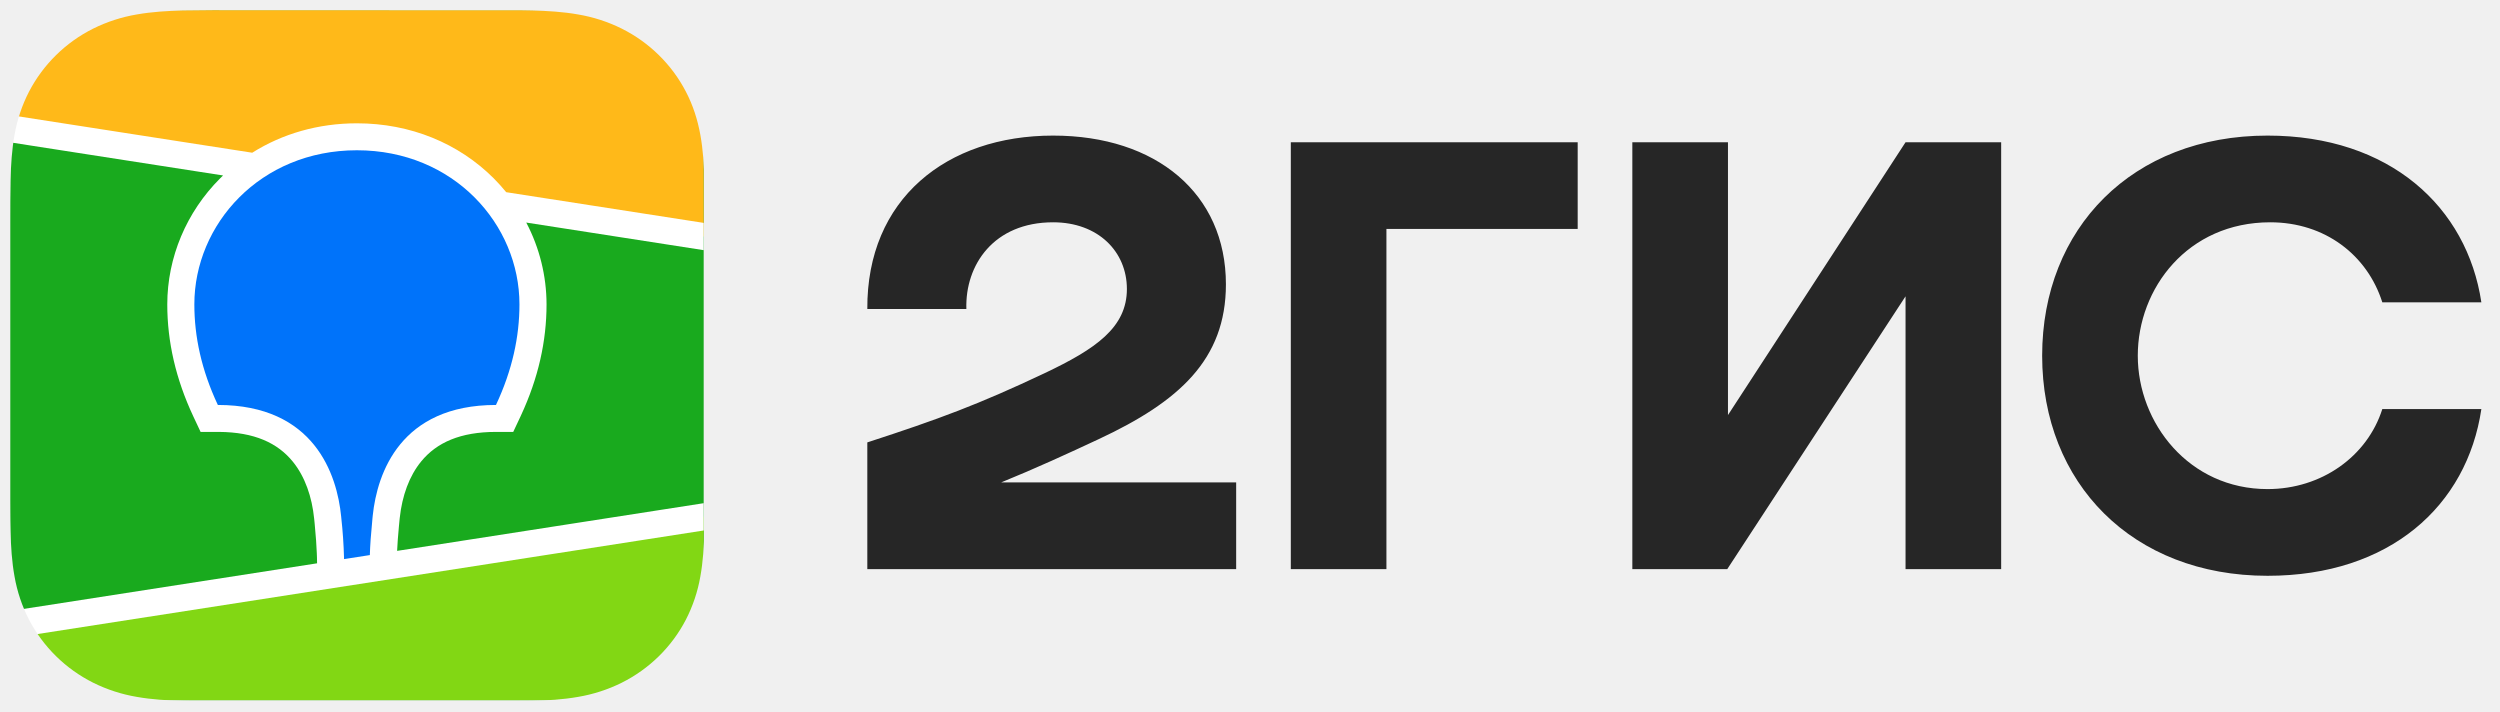
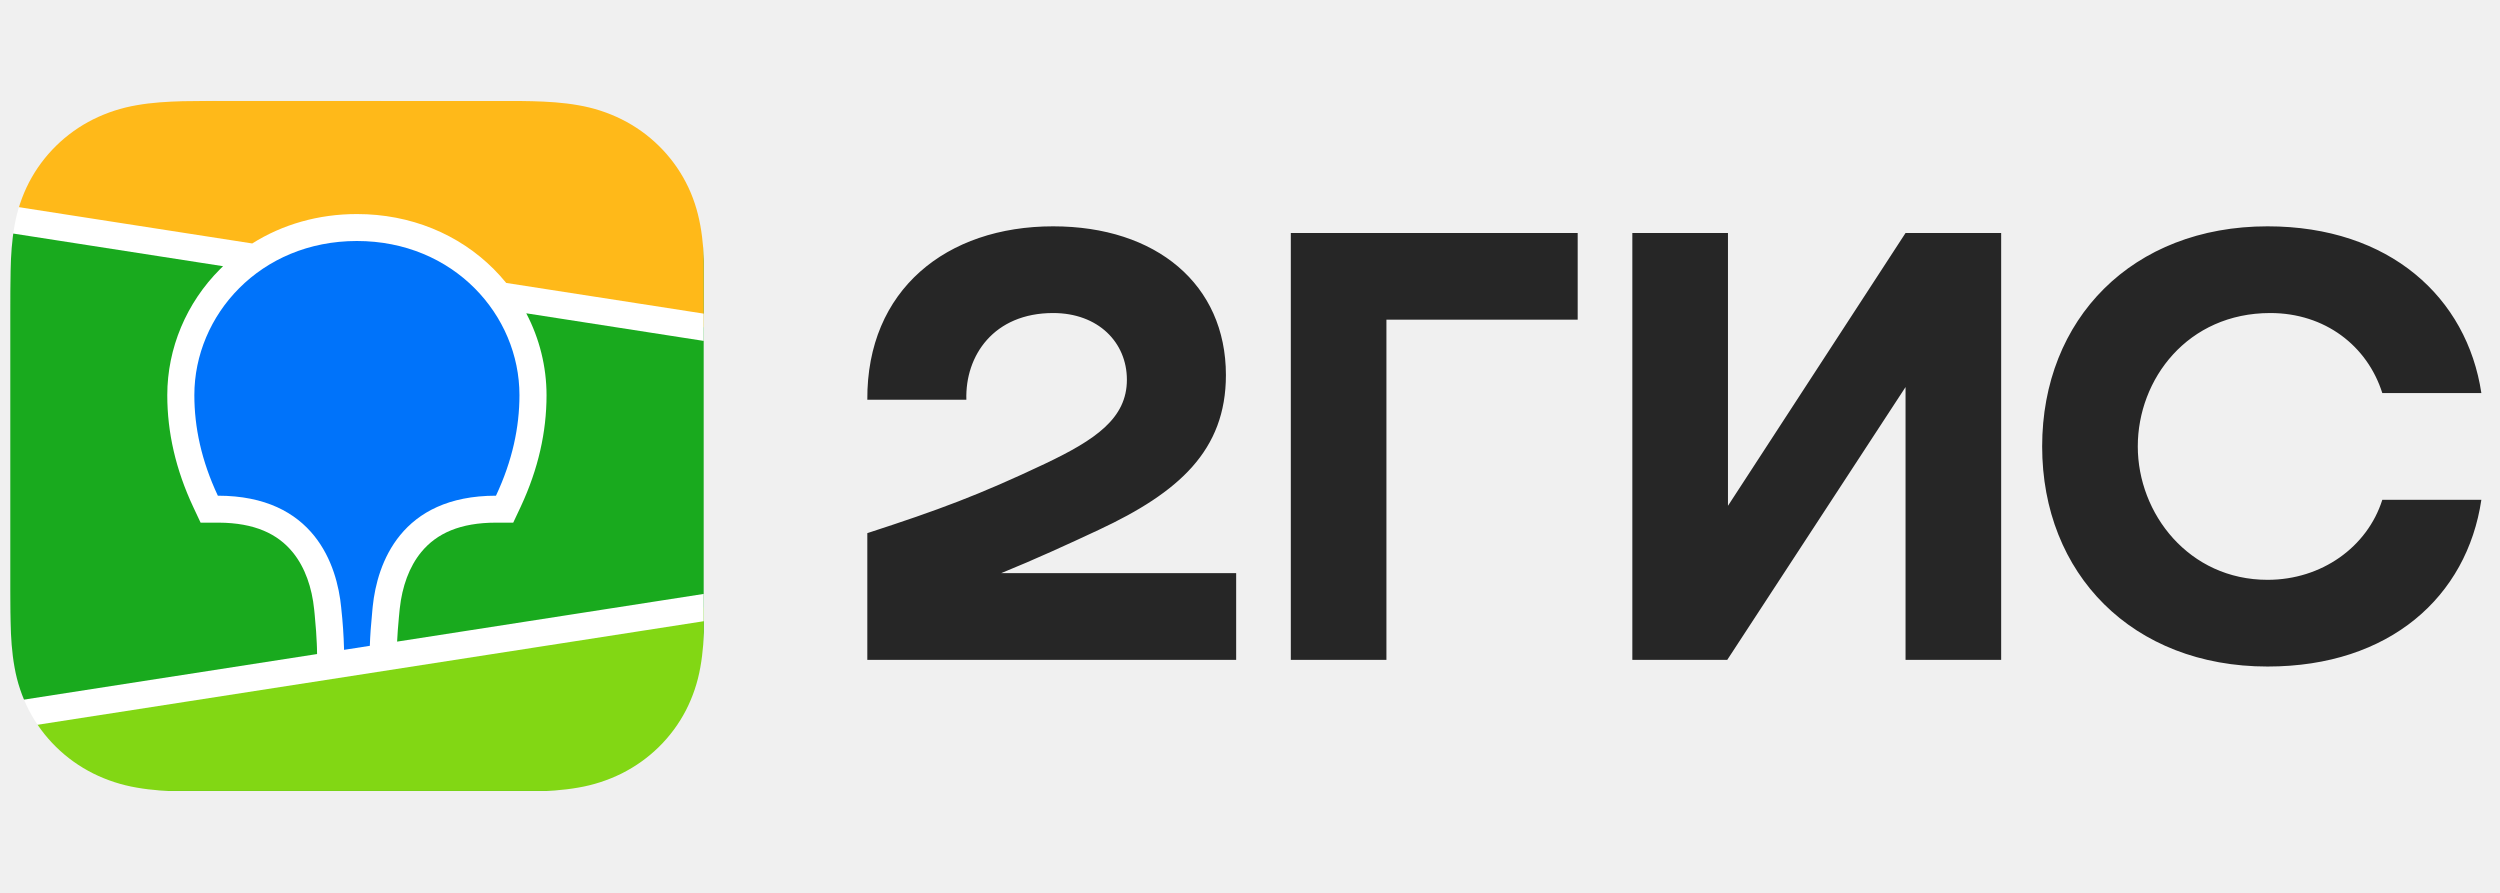
- <svg xmlns="http://www.w3.org/2000/svg" width="123" height="35" viewBox="0 0 123 35" fill="none">
+ <svg xmlns="http://www.w3.org/2000/svg" width="56" height="20" viewBox="0 0 123 35" fill="none">
  <mask id="mask0_370_6361" style="mask-type:luminance" maskUnits="userSpaceOnUse" x="0" y="0" width="35" height="35">
    <path fill-rule="evenodd" clip-rule="evenodd" d="M8.993 0.515L10.455 0.5L25.663 0.506C25.894 0.508 26.038 0.511 26.18 0.515C26.934 0.535 27.695 0.578 28.441 0.711C29.188 0.837 29.912 1.071 30.589 1.408C31.265 1.746 31.884 2.187 32.419 2.715C32.955 3.241 33.403 3.848 33.748 4.514C34.1 5.191 34.32 5.884 34.456 6.628C34.59 7.362 34.635 8.11 34.655 8.852C34.665 9.192 34.669 9.532 34.67 9.873L34.672 10.479V23.912C34.672 24.316 34.672 24.72 34.67 25.125C34.668 25.465 34.665 25.805 34.655 26.145C34.634 26.887 34.59 27.636 34.456 28.369C34.328 29.105 34.089 29.818 33.748 30.483C33.403 31.149 32.955 31.756 32.419 32.283C31.882 32.811 31.264 33.252 30.589 33.59C29.912 33.927 29.188 34.161 28.441 34.287C27.695 34.419 26.934 34.462 26.18 34.483L23.909 34.5L9.51 34.492C9.337 34.49 9.165 34.486 8.993 34.481C8.239 34.463 7.478 34.419 6.732 34.287C5.986 34.161 5.262 33.927 4.585 33.59C3.229 32.911 2.123 31.824 1.425 30.483C1.083 29.817 0.845 29.105 0.716 28.369C0.582 27.636 0.538 26.887 0.519 26.146C0.508 25.806 0.505 25.465 0.503 25.125L0.5 24.516V11.086C0.5 10.682 0.5 10.278 0.503 9.874C0.505 9.534 0.509 9.194 0.519 8.853C0.539 8.111 0.583 7.363 0.716 6.629C0.845 5.893 1.083 5.181 1.425 4.515C2.122 3.174 3.228 2.086 4.584 1.408C5.262 1.071 5.986 0.837 6.732 0.711C7.478 0.579 8.239 0.536 8.993 0.515Z" fill="white" />
  </mask>
  <g mask="url(#mask0_370_6361)">
    <path d="M0.5 0.498H34.621V34.447H0.5V0.498Z" fill="#19AA1E" />
    <path fill-rule="evenodd" clip-rule="evenodd" d="M0.5 0.498H34.621V11.636L0.5 6.333V0.498Z" fill="#FFB919" />
    <path fill-rule="evenodd" clip-rule="evenodd" d="M0.5 30.733L34.621 25.429V34.446H0.5V30.733Z" fill="#82D714" />
    <path fill-rule="evenodd" clip-rule="evenodd" d="M0.5 5.662L12.41 7.514C13.893 6.58 15.657 6.067 17.56 6.067C20.196 6.067 22.566 7.05 24.291 8.774C24.508 8.992 24.712 9.219 24.906 9.456L34.621 10.966V12.308L25.892 10.95C26.545 12.193 26.888 13.574 26.89 14.977C26.89 16.795 26.481 18.609 25.636 20.43L25.611 20.485L25.251 21.25H24.403C22.65 21.25 21.488 21.772 20.727 22.697C20.13 23.422 19.785 24.401 19.669 25.469L19.665 25.502L19.648 25.673L19.641 25.747L19.627 25.892C19.582 26.369 19.553 26.773 19.538 27.103L34.621 24.757V26.1L0.5 31.404V30.062L15.6 27.715L15.594 27.413L15.591 27.329L15.589 27.285L15.587 27.218C15.574 26.853 15.54 26.385 15.486 25.817L15.476 25.709L15.457 25.523C15.35 24.449 15.009 23.458 14.413 22.721C13.661 21.791 12.511 21.261 10.771 21.25H9.869L9.51 20.485C8.648 18.646 8.23 16.814 8.23 14.977C8.23 12.666 9.172 10.432 10.831 8.774L10.975 8.633L0.5 7.003V5.662Z" fill="white" />
    <path fill-rule="evenodd" clip-rule="evenodd" d="M17.559 7.393C22.324 7.393 25.557 11.041 25.557 14.976C25.557 16.556 25.21 18.2 24.402 19.924C19.715 19.924 18.558 23.263 18.339 25.366L18.325 25.505C18.251 26.256 18.208 26.858 18.196 27.31L16.927 27.508V27.466C16.909 26.798 16.864 26.131 16.79 25.466L16.787 25.429C16.585 23.331 15.453 19.924 10.718 19.924C9.909 18.2 9.562 16.556 9.562 14.976C9.562 11.041 12.796 7.393 17.559 7.393Z" fill="#0073FA" />
  </g>
  <path fill-rule="evenodd" clip-rule="evenodd" d="M51.814 6.671C46.57 6.671 42.639 9.789 42.672 15.203H47.545C47.478 13.038 48.889 10.937 51.814 10.937C54.031 10.937 55.443 12.381 55.443 14.219C55.443 16.122 53.896 17.172 51.41 18.354C48.15 19.896 46.201 20.618 42.672 21.766V28.001H60.819V23.734H49.259C50.943 23.049 52.583 22.296 54.065 21.602C57.996 19.765 60.315 17.697 60.315 13.989C60.315 9.526 56.888 6.671 51.814 6.671ZM68.212 11.265H77.622V6.999H63.508V28.001H68.212V11.265ZM85.016 6.999H80.311V28.001H84.981L93.753 14.579V28.001H98.457V6.999H93.753L85.016 20.421V6.999ZM122.083 20.125H117.21C116.47 22.456 114.219 24.063 111.564 24.063C107.699 24.063 105.179 20.815 105.179 17.5C105.179 14.185 107.632 10.937 111.698 10.937C114.387 10.937 116.47 12.546 117.21 14.875H122.083C121.377 10.183 117.58 6.671 111.564 6.671C104.91 6.671 100.474 11.233 100.474 17.5C100.474 23.767 104.91 28.329 111.564 28.329C117.58 28.329 121.377 24.884 122.083 20.125Z" fill="#262626" />
</svg>
